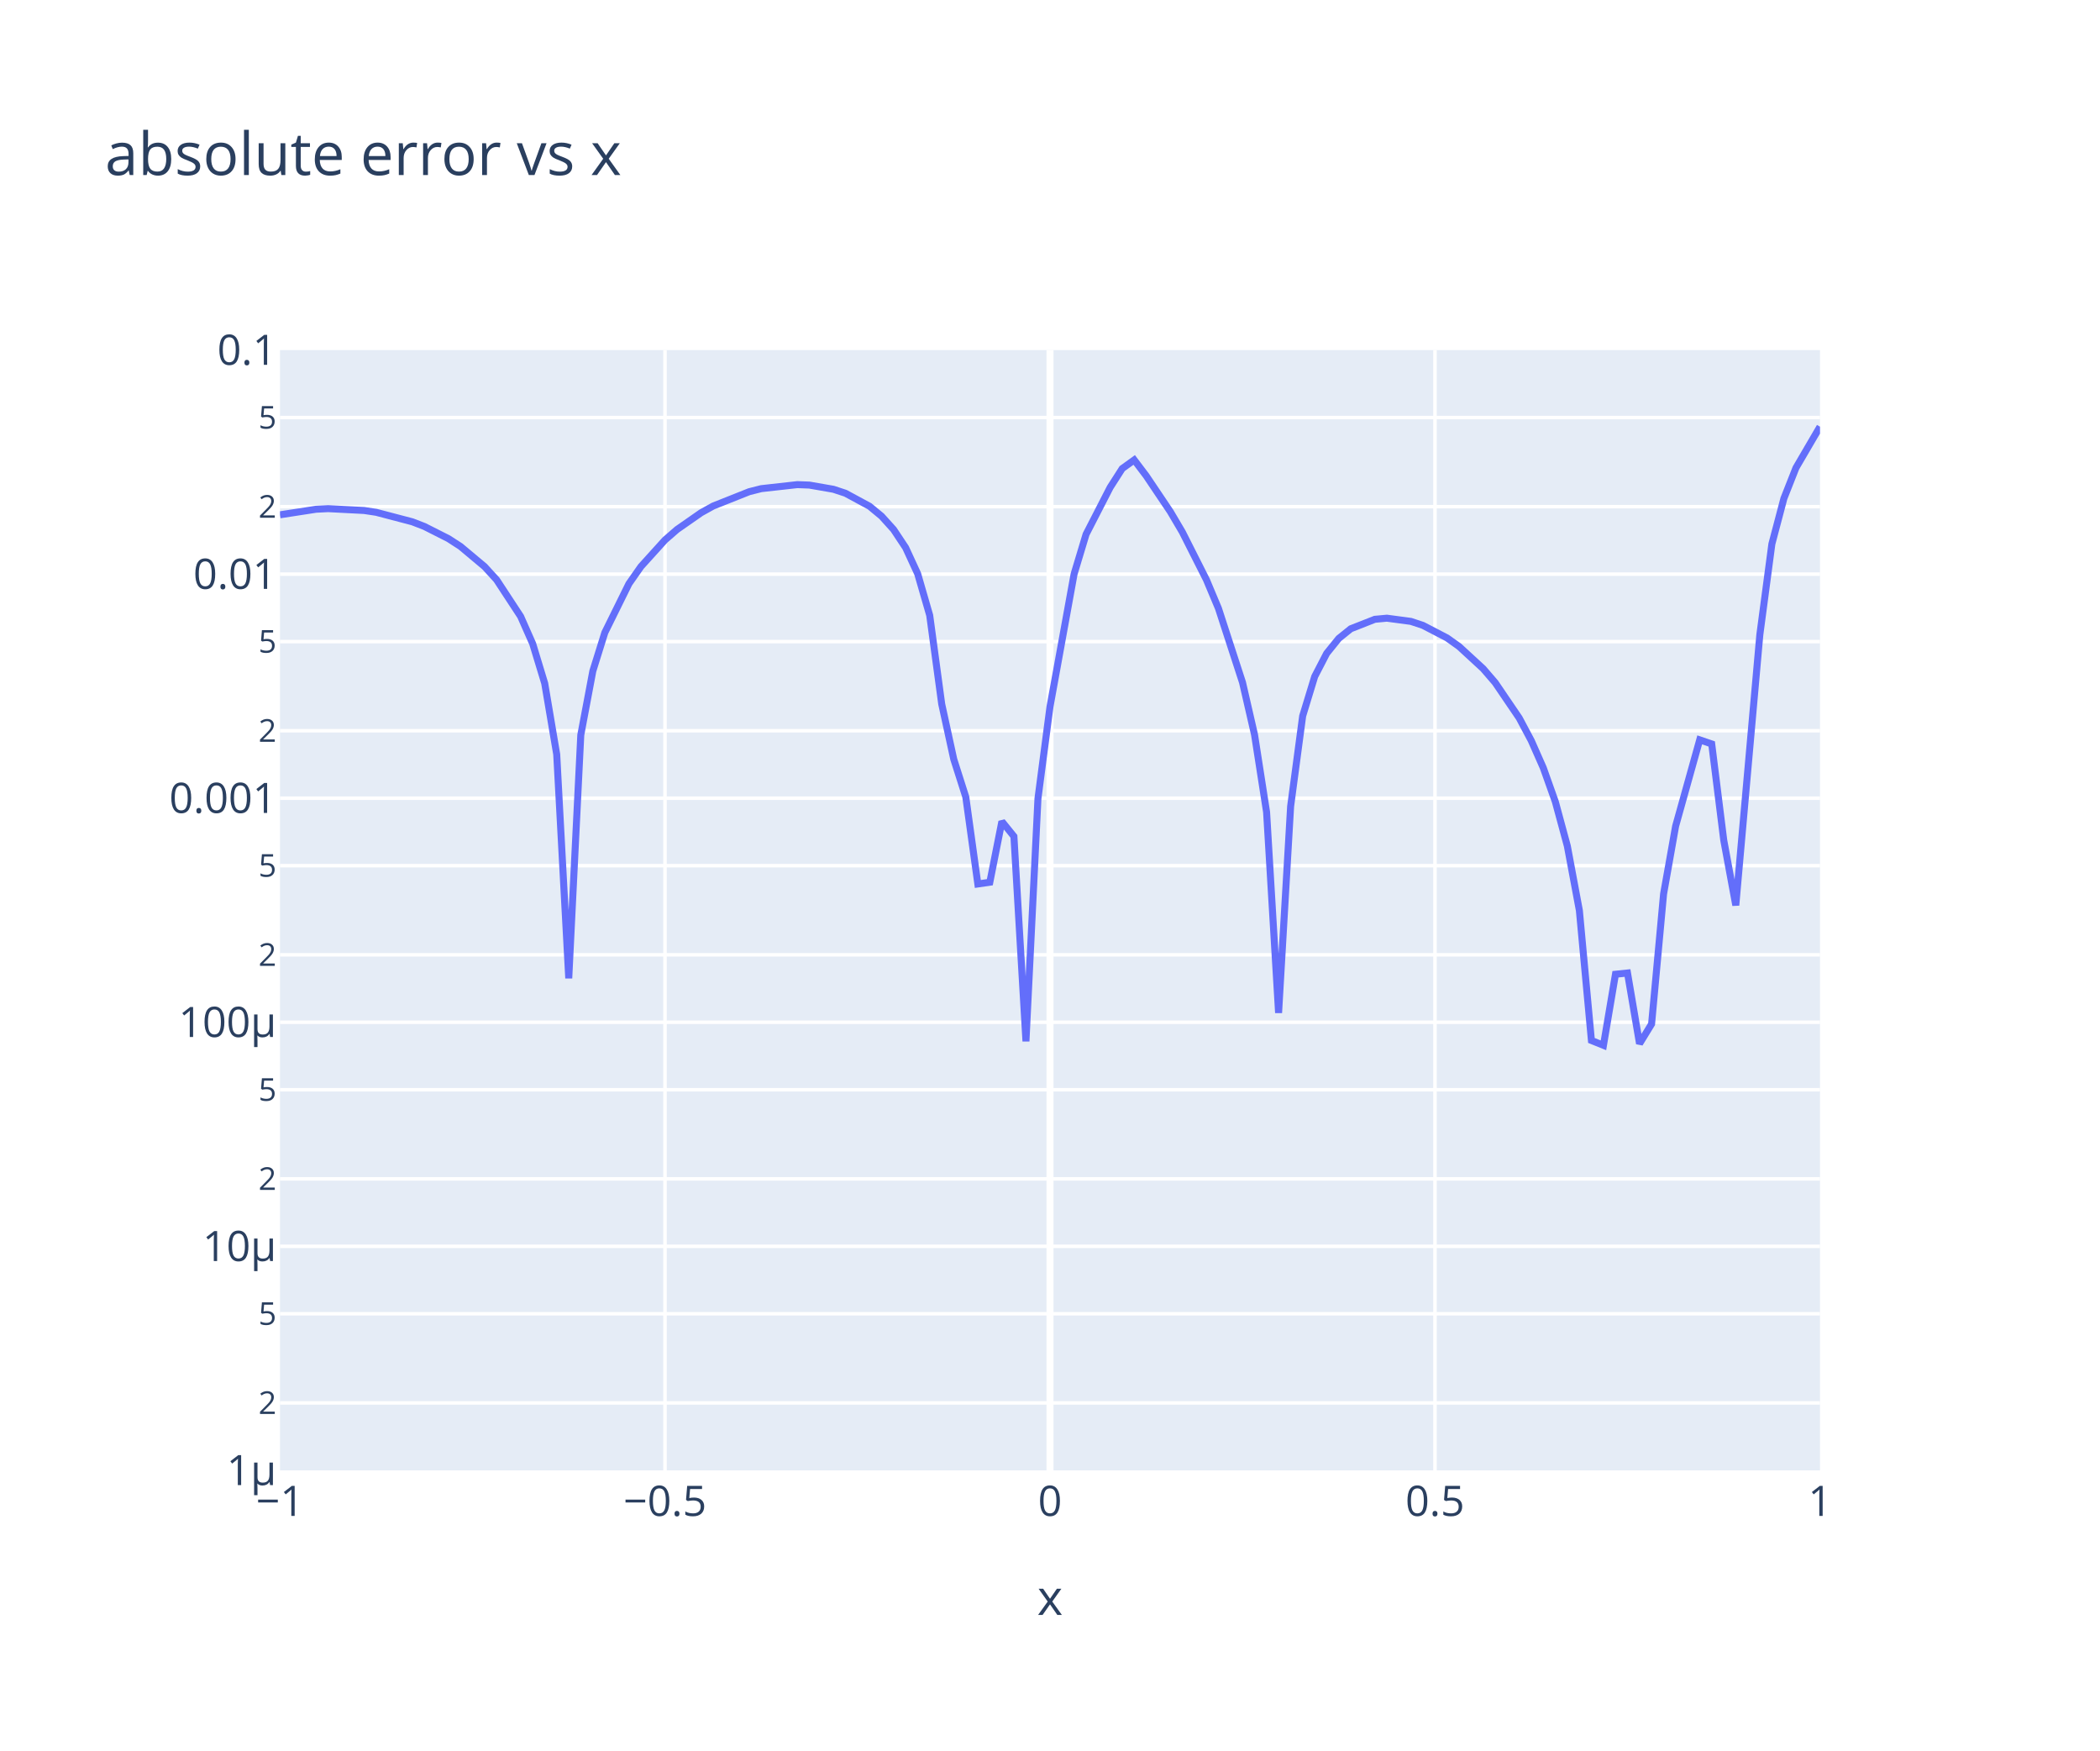
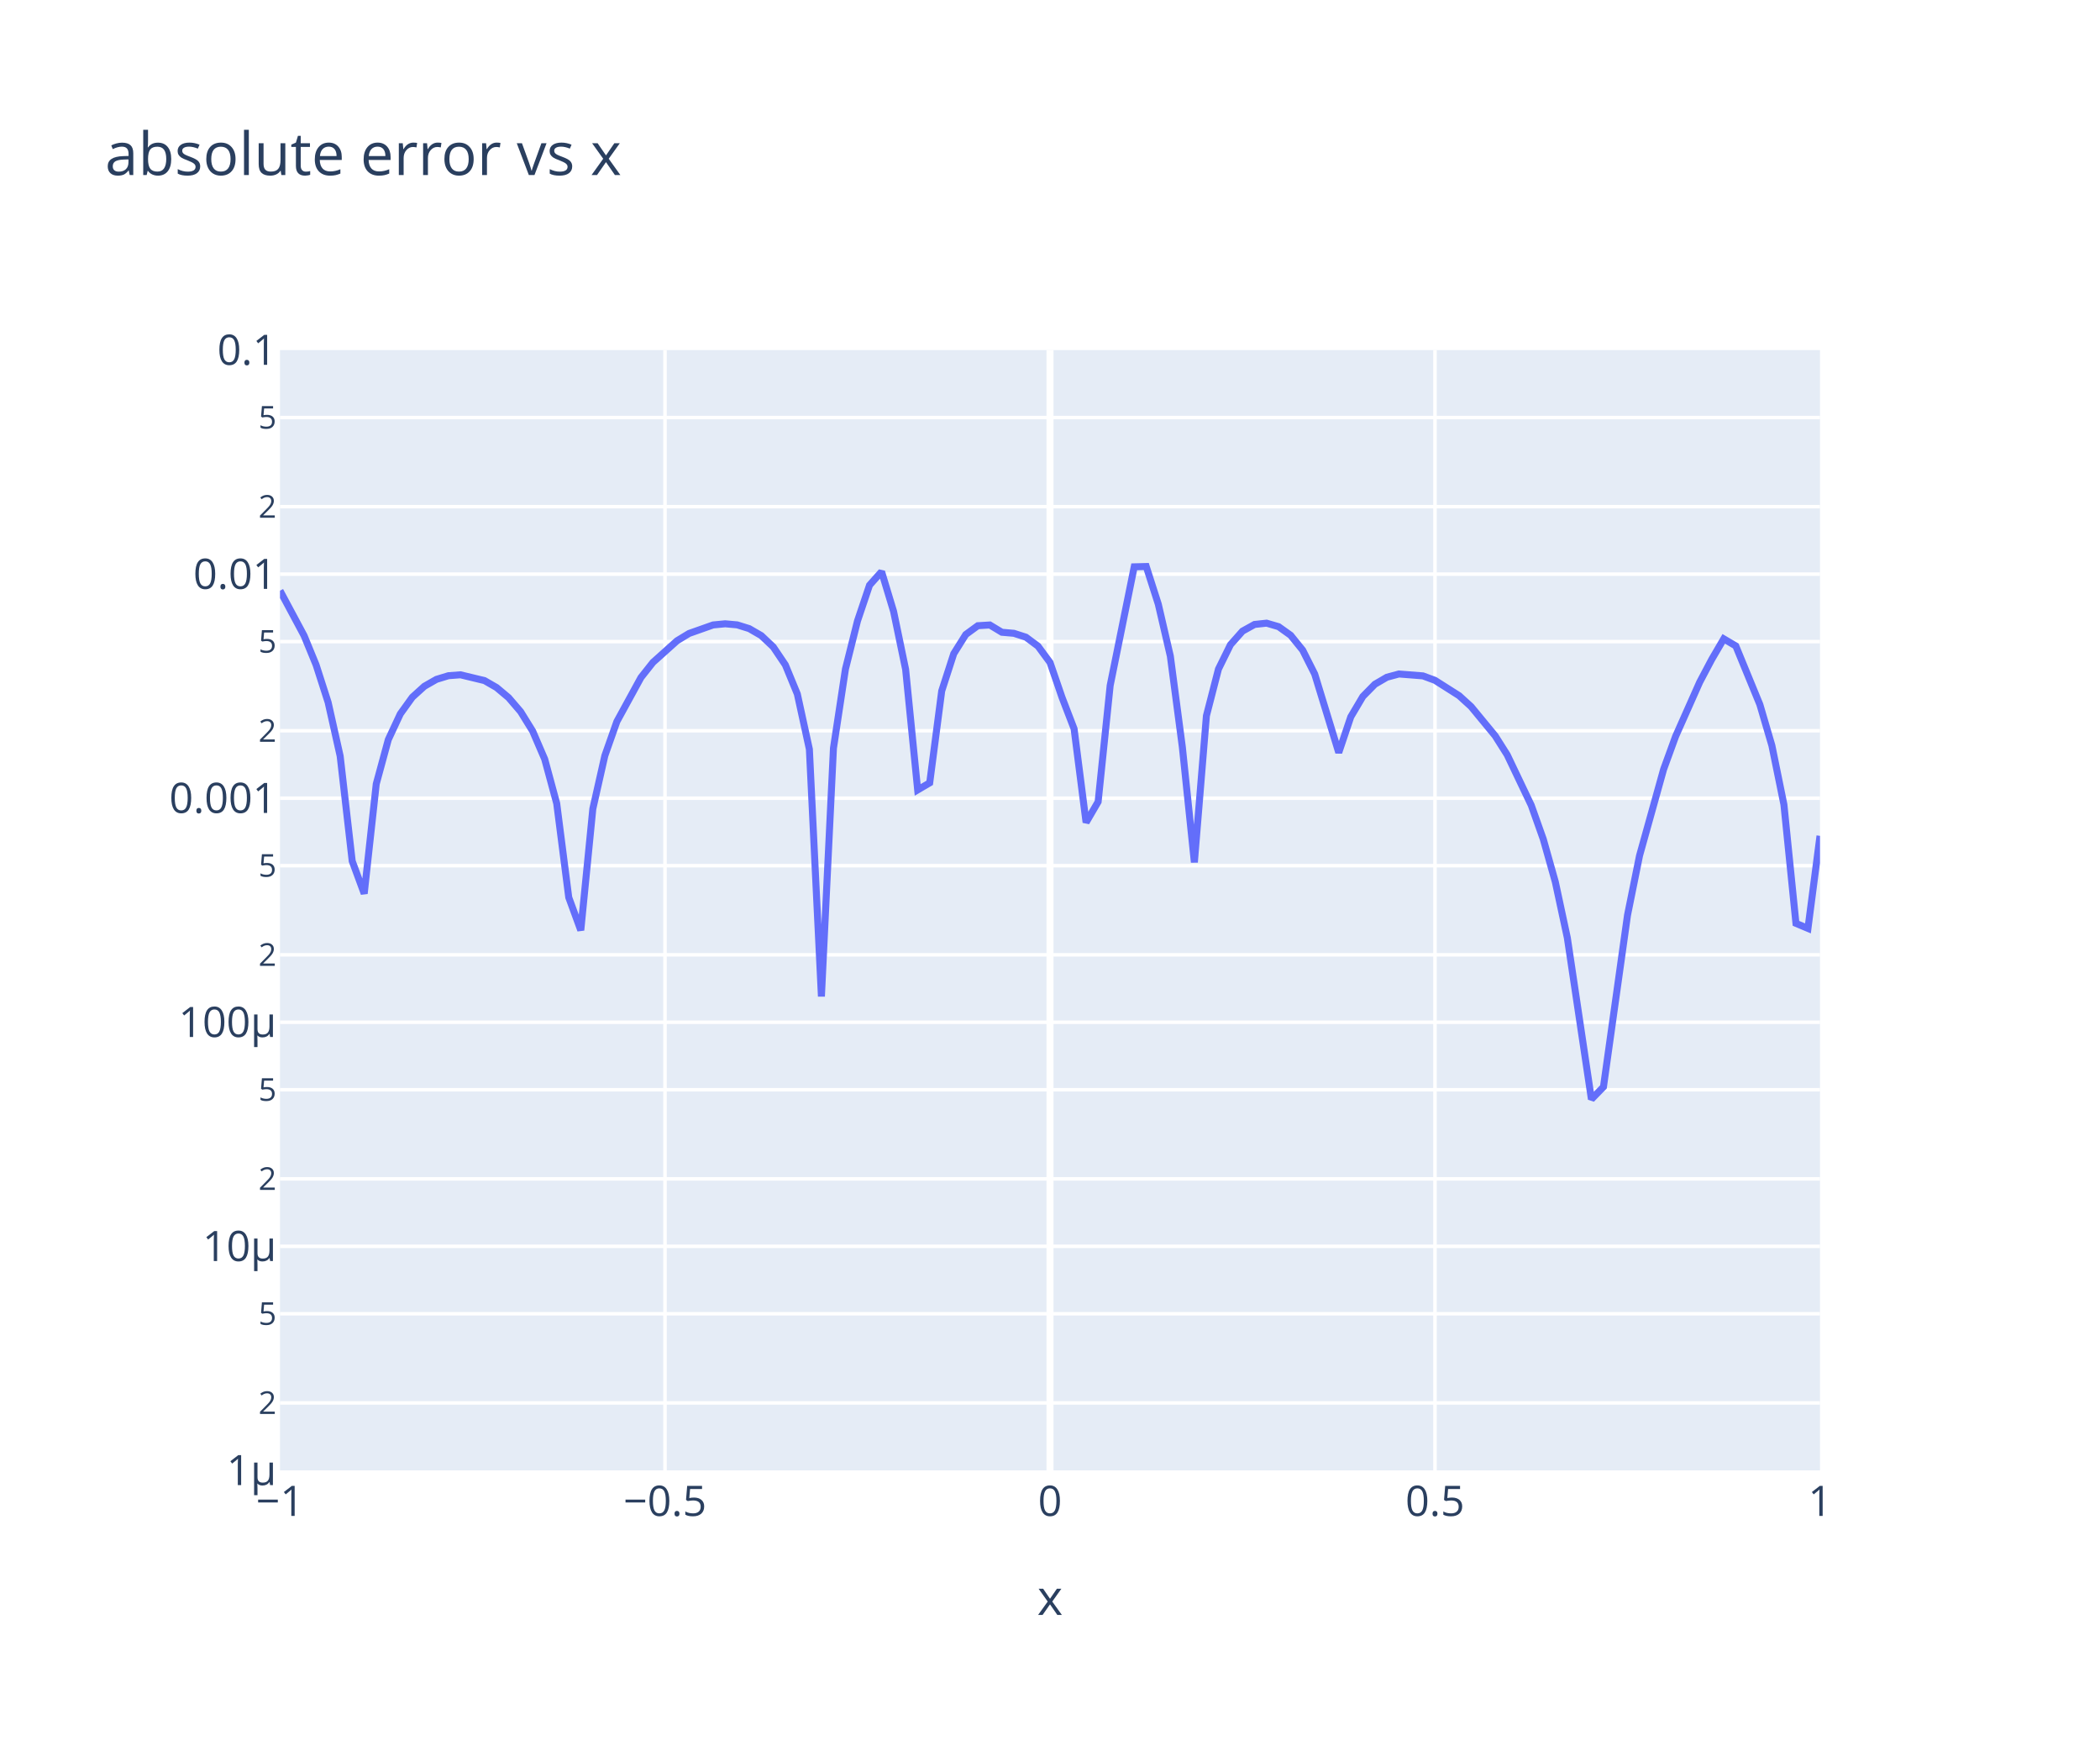
<svg xmlns="http://www.w3.org/2000/svg" class="main-svg" width="600" height="500" viewBox="0 0 600 500">
  <rect x="0" y="0" width="600" height="500" style="fill: rgb(255, 255, 255); fill-opacity: 1;" />
-   <defs id="defs-06009c">
+   <defs id="defs-5a5aa2">
    <g class="clips">
-       <clipPath id="clip06009cxyplot" class="plotclip">
+       <clipPath id="clip5a5aa2xyplot" class="plotclip">
        <rect width="440" height="320" />
      </clipPath>
-       <clipPath class="axesclip" id="clip06009cx">
+       <clipPath class="axesclip" id="clip5a5aa2x">
        <rect x="80" y="0" width="440" height="500" />
      </clipPath>
-       <clipPath class="axesclip" id="clip06009cy">
+       <clipPath class="axesclip" id="clip5a5aa2y">
        <rect x="0" y="100" width="600" height="320" />
      </clipPath>
-       <clipPath class="axesclip" id="clip06009cxy">
+       <clipPath class="axesclip" id="clip5a5aa2xy">
        <rect x="80" y="100" width="440" height="320" />
      </clipPath>
    </g>
    <g class="gradients" />
  </defs>
  <g class="bglayer">
    <rect class="bg" x="80" y="100" width="440" height="320" style="fill: rgb(229, 236, 246); fill-opacity: 1; stroke-width: 0;" />
  </g>
  <g class="layer-below">
    <g class="imagelayer" />
    <g class="shapelayer" />
  </g>
  <g class="cartesianlayer">
    <g class="subplot xy">
      <g class="layer-subplot">
        <g class="shapelayer" />
        <g class="imagelayer" />
      </g>
      <g class="gridlayer">
        <g class="x">
          <path class="xgrid crisp" transform="translate(190,0)" d="M0,100v320" style="stroke: rgb(255, 255, 255); stroke-opacity: 1; stroke-width: 1px;" />
          <path class="xgrid crisp" transform="translate(410,0)" d="M0,100v320" style="stroke: rgb(255, 255, 255); stroke-opacity: 1; stroke-width: 1px;" />
        </g>
        <g class="y">
          <path class="ygrid crisp" transform="translate(0,400.73)" d="M80,0h440" style="stroke: rgb(255, 255, 255); stroke-opacity: 1; stroke-width: 1px;" />
          <path class="ygrid crisp" transform="translate(0,375.27)" d="M80,0h440" style="stroke: rgb(255, 255, 255); stroke-opacity: 1; stroke-width: 1px;" />
          <path class="ygrid crisp" transform="translate(0,356)" d="M80,0h440" style="stroke: rgb(255, 255, 255); stroke-opacity: 1; stroke-width: 1px;" />
          <path class="ygrid crisp" transform="translate(0,336.73)" d="M80,0h440" style="stroke: rgb(255, 255, 255); stroke-opacity: 1; stroke-width: 1px;" />
          <path class="ygrid crisp" transform="translate(0,311.27)" d="M80,0h440" style="stroke: rgb(255, 255, 255); stroke-opacity: 1; stroke-width: 1px;" />
          <path class="ygrid crisp" transform="translate(0,292)" d="M80,0h440" style="stroke: rgb(255, 255, 255); stroke-opacity: 1; stroke-width: 1px;" />
          <path class="ygrid crisp" transform="translate(0,272.73)" d="M80,0h440" style="stroke: rgb(255, 255, 255); stroke-opacity: 1; stroke-width: 1px;" />
          <path class="ygrid crisp" transform="translate(0,247.27)" d="M80,0h440" style="stroke: rgb(255, 255, 255); stroke-opacity: 1; stroke-width: 1px;" />
          <path class="ygrid crisp" transform="translate(0,228)" d="M80,0h440" style="stroke: rgb(255, 255, 255); stroke-opacity: 1; stroke-width: 1px;" />
          <path class="ygrid crisp" transform="translate(0,208.73)" d="M80,0h440" style="stroke: rgb(255, 255, 255); stroke-opacity: 1; stroke-width: 1px;" />
          <path class="ygrid crisp" transform="translate(0,183.27)" d="M80,0h440" style="stroke: rgb(255, 255, 255); stroke-opacity: 1; stroke-width: 1px;" />
          <path class="ygrid crisp" transform="translate(0,164)" d="M80,0h440" style="stroke: rgb(255, 255, 255); stroke-opacity: 1; stroke-width: 1px;" />
          <path class="ygrid crisp" transform="translate(0,144.73)" d="M80,0h440" style="stroke: rgb(255, 255, 255); stroke-opacity: 1; stroke-width: 1px;" />
          <path class="ygrid crisp" transform="translate(0,119.27)" d="M80,0h440" style="stroke: rgb(255, 255, 255); stroke-opacity: 1; stroke-width: 1px;" />
        </g>
      </g>
      <g class="zerolinelayer">
        <path class="xzl zl crisp" transform="translate(300,0)" d="M0,100v320" style="stroke: rgb(255, 255, 255); stroke-opacity: 1; stroke-width: 2px;" />
      </g>
      <path class="xlines-below" />
      <path class="ylines-below" />
      <g class="overlines-below" />
      <g class="xaxislayer-below" />
      <g class="yaxislayer-below" />
      <g class="overaxes-below" />
-       <g class="plot" transform="translate(80, 100)" clip-path="url('#clip06009cxyplot')">
+       <g class="plot" transform="translate(80, 100)" clip-path="url('#clip5a5aa2xyplot')">
        <g class="scatterlayer mlayer">
-           <g class="trace scatter trace027bed" style="stroke-miterlimit: 2; opacity: 1;">
+           <g class="trace scatter trace16333c" style="stroke-miterlimit: 2; opacity: 1;">
            <g class="fills" />
            <g class="errorbars" />
            <g class="lines">
-               <path class="js-line" d="M0,47.05L10.31,45.46L13.75,45.29L24.06,45.82L27.5,46.34L37.81,49.05L41.25,50.38L48.13,53.86L51.56,56.08L58.44,61.84L61.88,65.6L68.75,76.08L72.19,83.86L75.63,95.19L79.06,115.47L82.5,179.45L85.94,109.94L89.38,91.68L92.81,80.69L99.69,66.75L103.13,61.83L110,54.24L113.44,51.25L120.31,46.46L123.75,44.55L134.06,40.45L137.5,39.58L147.81,38.43L151.25,38.56L158.13,39.76L161.56,40.89L168.44,44.61L171.88,47.45L175.31,51.25L178.75,56.43L182.19,63.88L185.63,75.77L189.06,101.1L192.5,116.86L195.94,127.65L199.38,152.5L202.81,152L206.25,134.65L209.69,138.9L213.13,197.45L216.56,128.1L220,101.85L226.88,63.98L230.31,52.61L237.19,39.22L240.63,33.85L244.06,31.38L247.5,35.93L254.38,46.16L257.81,51.98L264.69,65.6L268.13,73.79L275,94.92L278.44,109.86L281.88,131.96L285.31,189.34L288.75,130.33L292.19,104.52L295.63,93.24L299.06,86.62L302.5,82.37L305.94,79.6L312.81,76.9L316.25,76.58L323.13,77.5L326.56,78.64L333.44,82.22L336.88,84.67L343.75,90.99L347.19,94.98L354.06,105.09L357.5,111.55L360.94,119.33L364.38,129L367.81,141.66L371.25,160.07L374.69,197.2L378.13,198.59L381.56,178.29L385,177.93L388.44,198.12L391.88,192.5L395.31,155.34L398.75,135.97L405.63,111.34L409.06,112.5L412.5,140L415.94,158.61L422.81,81.3L426.25,55.38L429.69,42.36L433.13,33.64L440,21.88" style="vector-effect: non-scaling-stroke; fill: none; stroke: rgb(99, 110, 250); stroke-opacity: 1; stroke-width: 2px; opacity: 1;" />
+               <path class="js-line" d="M0,68.72L6.88,81.57L10.31,89.92L13.75,100.62L17.19,115.97L20.63,145.96L24.06,155.26L27.5,123.93L30.94,111.28L34.38,103.91L37.81,99.15L41.25,96.03L44.69,94.06L48.13,93.01L51.56,92.75L58.44,94.41L61.88,96.39L65.31,99.27L68.75,103.28L72.19,108.84L75.63,116.84L79.06,129.5L82.5,156.34L85.94,165.73L89.38,131.03L92.81,115.86L96.25,106.1L103.13,93.53L106.56,89.2L113.44,83.03L116.88,80.94L123.75,78.51L127.19,78.18L130.63,78.49L134.06,79.56L137.5,81.55L140.94,84.8L144.38,89.91L147.81,98.24L151.25,114.01L154.69,184.64L158.13,113.71L161.56,91.1L165,77.36L168.44,67.15L171.88,63.29L175.31,74.65L178.75,91.21L182.19,125.63L185.63,123.61L189.06,97.37L192.5,86.72L195.94,81.24L199.38,78.73L202.81,78.52L206.25,80.6L209.69,80.9L213.13,82.01L216.56,84.56L220,89.22L223.44,99.22L226.88,108.17L230.31,134.93L233.75,129.02L237.19,95.81L244.06,61.91L247.5,61.82L250.94,72.57L254.38,87.4L257.81,113.38L261.25,146.33L264.69,104.46L268.13,91.12L271.56,84.16L275,80.28L278.44,78.37L281.88,78L285.31,79L288.75,81.46L292.19,85.71L295.63,92.54L302.5,114.97L305.94,104.76L309.38,98.95L312.81,95.46L316.25,93.45L319.69,92.52L326.56,93.06L330,94.34L336.88,98.71L340.31,101.83L347.19,110.18L350.63,115.62L357.5,130.02L360.94,139.71L364.38,151.92L367.81,167.89L374.69,214L378.13,210.46L385,161.43L388.44,144.41L395.31,119.77L398.75,110.32L405.63,94.85L409.06,88.36L412.5,82.48L415.94,84.51L422.81,101.23L426.25,112.95L429.69,129.82L433.13,163.75L436.56,165.19L440,138.75" style="vector-effect: non-scaling-stroke; fill: none; stroke: rgb(99, 110, 250); stroke-opacity: 1; stroke-width: 2px; opacity: 1;" />
            </g>
            <g class="points" />
            <g class="text" />
          </g>
        </g>
      </g>
      <g class="overplot" />
      <path class="xlines-above crisp" d="M0,0" style="fill: none;" />
      <path class="ylines-above crisp" d="M0,0" style="fill: none;" />
      <g class="overlines-above" />
      <g class="xaxislayer-above">
        <g class="xtick">
          <text text-anchor="middle" x="0" y="433" transform="translate(80,0)" style="font-family: 'Open Sans', verdana, arial, sans-serif; font-size: 12px; fill: rgb(42, 63, 95); fill-opacity: 1; white-space: pre;">−1</text>
        </g>
        <g class="xtick">
          <text text-anchor="middle" x="0" y="433" transform="translate(190,0)" style="font-family: 'Open Sans', verdana, arial, sans-serif; font-size: 12px; fill: rgb(42, 63, 95); fill-opacity: 1; white-space: pre;">−0.5</text>
        </g>
        <g class="xtick">
          <text text-anchor="middle" x="0" y="433" transform="translate(300,0)" style="font-family: 'Open Sans', verdana, arial, sans-serif; font-size: 12px; fill: rgb(42, 63, 95); fill-opacity: 1; white-space: pre;">0</text>
        </g>
        <g class="xtick">
          <text text-anchor="middle" x="0" y="433" transform="translate(410,0)" style="font-family: 'Open Sans', verdana, arial, sans-serif; font-size: 12px; fill: rgb(42, 63, 95); fill-opacity: 1; white-space: pre;">0.5</text>
        </g>
        <g class="xtick">
          <text text-anchor="middle" x="0" y="433" transform="translate(520,0)" style="font-family: 'Open Sans', verdana, arial, sans-serif; font-size: 12px; fill: rgb(42, 63, 95); fill-opacity: 1; white-space: pre;">1</text>
        </g>
      </g>
      <g class="yaxislayer-above">
        <g class="ytick">
          <text text-anchor="end" x="79" y="4.2" transform="translate(0,420)" style="font-family: 'Open Sans', verdana, arial, sans-serif; font-size: 12px; fill: rgb(42, 63, 95); fill-opacity: 1; white-space: pre;">1μ</text>
        </g>
        <g class="ytick">
          <text text-anchor="end" x="79" y="3.15" transform="translate(0,400.73)" style="font-family: 'Open Sans', verdana, arial, sans-serif; font-size: 9px; fill: rgb(42, 63, 95); fill-opacity: 1; white-space: pre;">2</text>
        </g>
        <g class="ytick">
          <text text-anchor="end" x="79" y="3.15" transform="translate(0,375.27)" style="font-family: 'Open Sans', verdana, arial, sans-serif; font-size: 9px; fill: rgb(42, 63, 95); fill-opacity: 1; white-space: pre;">5</text>
        </g>
        <g class="ytick">
          <text text-anchor="end" x="79" y="4.2" transform="translate(0,356)" style="font-family: 'Open Sans', verdana, arial, sans-serif; font-size: 12px; fill: rgb(42, 63, 95); fill-opacity: 1; white-space: pre;">10μ</text>
        </g>
        <g class="ytick">
          <text text-anchor="end" x="79" y="3.15" transform="translate(0,336.73)" style="font-family: 'Open Sans', verdana, arial, sans-serif; font-size: 9px; fill: rgb(42, 63, 95); fill-opacity: 1; white-space: pre;">2</text>
        </g>
        <g class="ytick">
          <text text-anchor="end" x="79" y="3.15" transform="translate(0,311.27)" style="font-family: 'Open Sans', verdana, arial, sans-serif; font-size: 9px; fill: rgb(42, 63, 95); fill-opacity: 1; white-space: pre;">5</text>
        </g>
        <g class="ytick">
          <text text-anchor="end" x="79" y="4.2" transform="translate(0,292)" style="font-family: 'Open Sans', verdana, arial, sans-serif; font-size: 12px; fill: rgb(42, 63, 95); fill-opacity: 1; white-space: pre;">100μ</text>
        </g>
        <g class="ytick">
          <text text-anchor="end" x="79" y="3.15" transform="translate(0,272.73)" style="font-family: 'Open Sans', verdana, arial, sans-serif; font-size: 9px; fill: rgb(42, 63, 95); fill-opacity: 1; white-space: pre;">2</text>
        </g>
        <g class="ytick">
          <text text-anchor="end" x="79" y="3.15" transform="translate(0,247.27)" style="font-family: 'Open Sans', verdana, arial, sans-serif; font-size: 9px; fill: rgb(42, 63, 95); fill-opacity: 1; white-space: pre;">5</text>
        </g>
        <g class="ytick">
          <text text-anchor="end" x="79" y="4.2" transform="translate(0,228)" style="font-family: 'Open Sans', verdana, arial, sans-serif; font-size: 12px; fill: rgb(42, 63, 95); fill-opacity: 1; white-space: pre;">0.001</text>
        </g>
        <g class="ytick">
          <text text-anchor="end" x="79" y="3.15" transform="translate(0,208.73)" style="font-family: 'Open Sans', verdana, arial, sans-serif; font-size: 9px; fill: rgb(42, 63, 95); fill-opacity: 1; white-space: pre;">2</text>
        </g>
        <g class="ytick">
          <text text-anchor="end" x="79" y="3.15" transform="translate(0,183.27)" style="font-family: 'Open Sans', verdana, arial, sans-serif; font-size: 9px; fill: rgb(42, 63, 95); fill-opacity: 1; white-space: pre;">5</text>
        </g>
        <g class="ytick">
          <text text-anchor="end" x="79" y="4.2" transform="translate(0,164)" style="font-family: 'Open Sans', verdana, arial, sans-serif; font-size: 12px; fill: rgb(42, 63, 95); fill-opacity: 1; white-space: pre;">0.01</text>
        </g>
        <g class="ytick">
          <text text-anchor="end" x="79" y="3.15" transform="translate(0,144.73)" style="font-family: 'Open Sans', verdana, arial, sans-serif; font-size: 9px; fill: rgb(42, 63, 95); fill-opacity: 1; white-space: pre;">2</text>
        </g>
        <g class="ytick">
          <text text-anchor="end" x="79" y="3.15" transform="translate(0,119.27)" style="font-family: 'Open Sans', verdana, arial, sans-serif; font-size: 9px; fill: rgb(42, 63, 95); fill-opacity: 1; white-space: pre;">5</text>
        </g>
        <g class="ytick">
          <text text-anchor="end" x="79" y="4.2" transform="translate(0,100)" style="font-family: 'Open Sans', verdana, arial, sans-serif; font-size: 12px; fill: rgb(42, 63, 95); fill-opacity: 1; white-space: pre;">0.1</text>
        </g>
      </g>
      <g class="overaxes-above" />
    </g>
  </g>
  <g class="polarlayer" />
  <g class="ternarylayer" />
  <g class="geolayer" />
  <g class="funnelarealayer" />
  <g class="pielayer" />
  <g class="treemaplayer" />
  <g class="sunburstlayer" />
  <g class="glimages" />
-   <defs id="topdefs-06009c">
+   <defs id="topdefs-5a5aa2">
    <g class="clips" />
  </defs>
  <g class="layer-above">
    <g class="imagelayer" />
    <g class="shapelayer" />
  </g>
  <g class="infolayer">
    <g class="g-gtitle">
      <text class="gtitle" x="30" y="50" text-anchor="start" dy="0em" style="font-family: 'Open Sans', verdana, arial, sans-serif; font-size: 17px; fill: rgb(42, 63, 95); opacity: 1; font-weight: normal; white-space: pre;">absolute error vs x</text>
    </g>
    <g class="g-xtitle">
      <text class="xtitle" x="300" y="461.3" text-anchor="middle" style="font-family: 'Open Sans', verdana, arial, sans-serif; font-size: 14px; fill: rgb(42, 63, 95); opacity: 1; font-weight: normal; white-space: pre;">x</text>
    </g>
    <g class="g-ytitle" />
  </g>
</svg>
